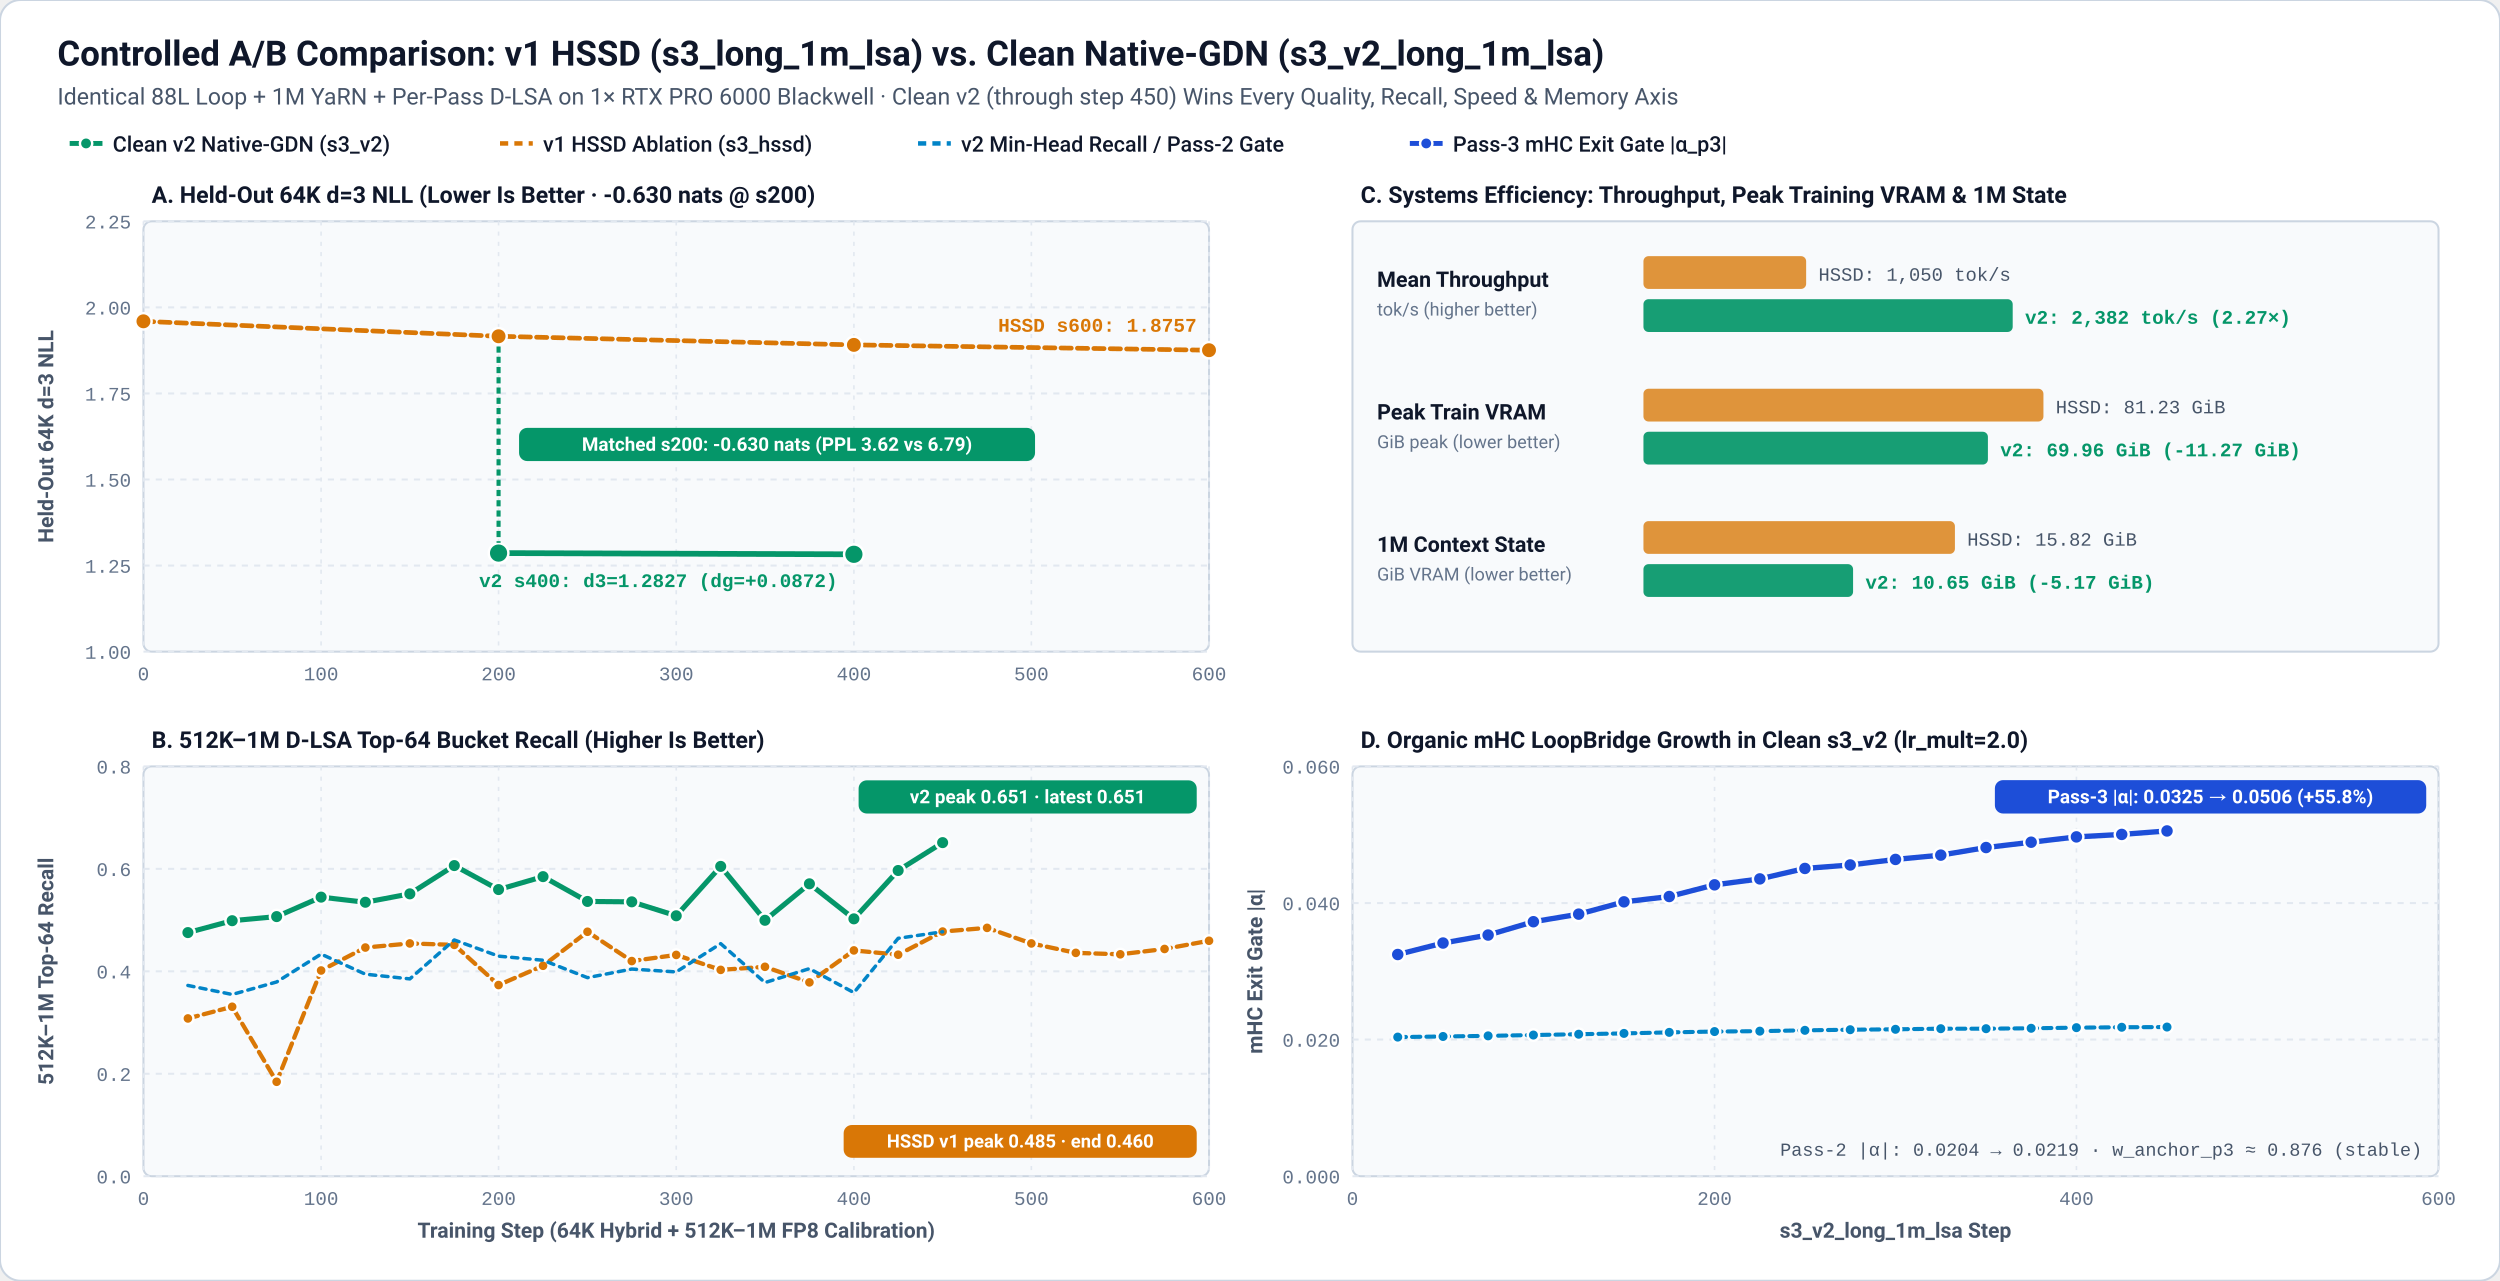
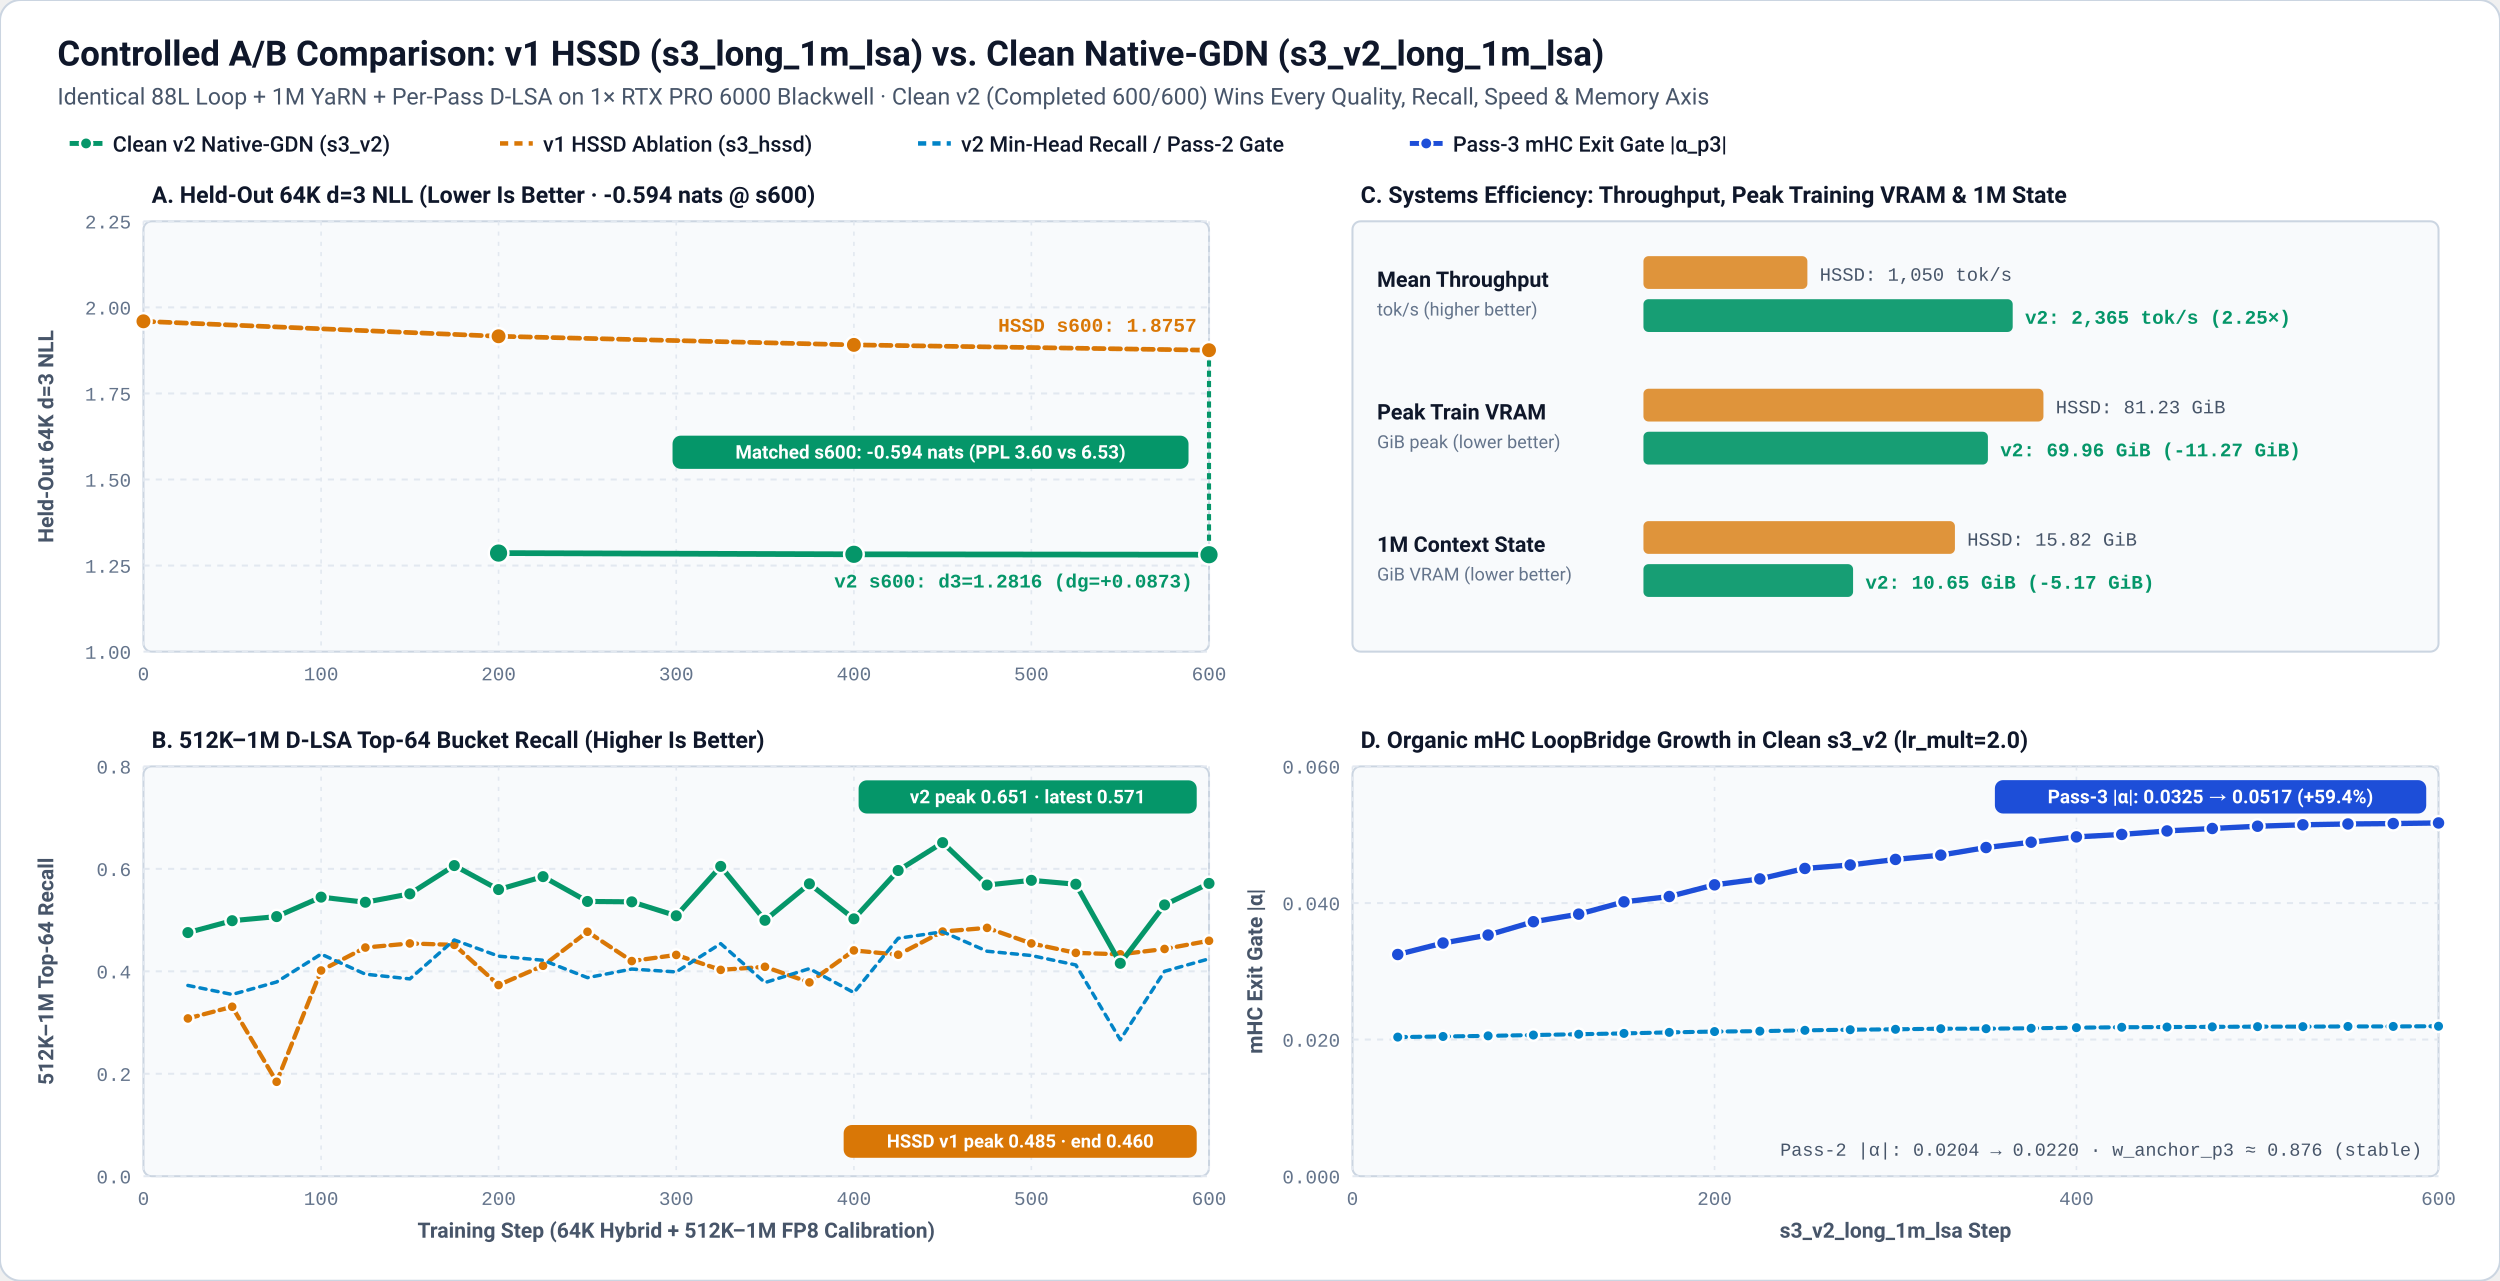
<svg xmlns="http://www.w3.org/2000/svg" width="1220" height="625" viewBox="0 0 1220 625" role="img" aria-label="Controlled A/B Comparison: v1 HSSD (s3_long_1m_lsa) vs. Clean Native-GDN (s3_v2_long_1m_lsa)">
  <defs>
    <style type="text/css">
text { font-family: -apple-system, BlinkMacSystemFont, 'Segoe UI', Roboto, Helvetica, Arial, sans-serif; }
.mono { font-family: 'SFMono-Regular', Menlo, Consolas, 'Liberation Mono', monospace; }
</style>
  </defs>
  <rect x="0" y="0" width="1220" height="625" rx="10" fill="#ffffff" stroke="#cbd5e1" stroke-width="1" />
  <text x="28" y="32" font-size="17" font-weight="700" fill="#0f172a">Controlled A/B Comparison: v1 HSSD (s3_long_1m_lsa) vs. Clean Native-GDN (s3_v2_long_1m_lsa)</text>
-   <text x="28" y="51" font-size="11.3" fill="#475569">Identical 88L Loop + 1M YaRN + Per-Pass D-LSA on 1× RTX PRO 6000 Blackwell · Clean v2 (through step 450) Wins Every Quality, Recall, Speed &amp; Memory Axis</text>
+   <text x="28" y="51" font-size="11.3" fill="#475569">Identical 88L Loop + 1M YaRN + Per-Pass D-LSA on 1× RTX PRO 6000 Blackwell · Clean v2 (Completed 600/600) Wins Every Quality, Recall, Speed &amp; Memory Axis</text>
  <line x1="34.0" y1="70.0" x2="50.0" y2="70.0" stroke="#059669" stroke-width="2.4" />
  <circle cx="42.0" cy="70.0" r="3.0" fill="#059669" stroke="#ffffff" stroke-width="1.2" />
  <text x="55.0" y="74.0" font-size="10.5" font-weight="500" fill="#0f172a" text-anchor="start">Clean v2 Native-GDN (s3_v2)</text>
  <line x1="244.0" y1="70.0" x2="260.0" y2="70.0" stroke="#d97706" stroke-width="2.2" stroke-dasharray="4,3" />
  <text x="265.0" y="74.0" font-size="10.5" font-weight="500" fill="#0f172a" text-anchor="start">v1 HSSD Ablation (s3_hssd)</text>
  <line x1="448.0" y1="70.0" x2="464.0" y2="70.0" stroke="#0284c7" stroke-width="2.2" stroke-dasharray="4,3" />
  <text x="469.0" y="74.0" font-size="10.5" font-weight="500" fill="#0f172a" text-anchor="start">v2 Min-Head Recall / Pass-2 Gate</text>
  <line x1="688.0" y1="70.0" x2="704.0" y2="70.0" stroke="#1d4ed8" stroke-width="2.4" />
  <circle cx="696.0" cy="70.0" r="3.0" fill="#1d4ed8" stroke="#ffffff" stroke-width="1.2" />
  <text x="709.0" y="74.0" font-size="10.5" font-weight="500" fill="#0f172a" text-anchor="start">Pass-3 mHC Exit Gate |α_p3|</text>
  <rect x="70.0" y="108.0" width="520.0" height="210.0" rx="4.0" fill="#f8fafc" stroke="#cbd5e1" stroke-width="1.0" />
-   <text x="74.0" y="99.0" font-size="11.3" font-weight="700" fill="#0f172a" text-anchor="start">A. Held-Out 64K d=3 NLL (Lower Is Better · -0.630 nats @ s200)</text>
+   <text x="74.0" y="99.0" font-size="11.3" font-weight="700" fill="#0f172a" text-anchor="start">A. Held-Out 64K d=3 NLL (Lower Is Better · -0.594 nats @ s600)</text>
  <line x1="70.0" y1="318.0" x2="590.0" y2="318.0" stroke="#e2e8f0" stroke-width="1.0" stroke-dasharray="3,3" />
  <text x="64.0" y="321.5" font-size="9.4" font-weight="400" fill="#64748b" text-anchor="end" class="mono">1.00</text>
  <line x1="70.0" y1="276.0" x2="590.0" y2="276.0" stroke="#e2e8f0" stroke-width="1.0" stroke-dasharray="3,3" />
  <text x="64.0" y="279.5" font-size="9.4" font-weight="400" fill="#64748b" text-anchor="end" class="mono">1.25</text>
  <line x1="70.0" y1="234.0" x2="590.0" y2="234.0" stroke="#e2e8f0" stroke-width="1.0" stroke-dasharray="3,3" />
  <text x="64.0" y="237.5" font-size="9.4" font-weight="400" fill="#64748b" text-anchor="end" class="mono">1.50</text>
  <line x1="70.0" y1="192.0" x2="590.0" y2="192.0" stroke="#e2e8f0" stroke-width="1.0" stroke-dasharray="3,3" />
  <text x="64.0" y="195.5" font-size="9.4" font-weight="400" fill="#64748b" text-anchor="end" class="mono">1.75</text>
  <line x1="70.0" y1="150.0" x2="590.0" y2="150.0" stroke="#e2e8f0" stroke-width="1.0" stroke-dasharray="3,3" />
  <text x="64.0" y="153.5" font-size="9.4" font-weight="400" fill="#64748b" text-anchor="end" class="mono">2.00</text>
  <line x1="70.0" y1="108.0" x2="590.0" y2="108.0" stroke="#e2e8f0" stroke-width="1.0" stroke-dasharray="3,3" />
  <text x="64.0" y="111.5" font-size="9.4" font-weight="400" fill="#64748b" text-anchor="end" class="mono">2.25</text>
  <line x1="70.0" y1="108.0" x2="70.0" y2="318.0" stroke="#e2e8f0" stroke-width="0.8" stroke-dasharray="2,3" />
  <text x="70.0" y="332.0" font-size="9.4" font-weight="400" fill="#64748b" text-anchor="middle" class="mono">0</text>
  <line x1="156.7" y1="108.0" x2="156.7" y2="318.0" stroke="#e2e8f0" stroke-width="0.8" stroke-dasharray="2,3" />
  <text x="156.7" y="332.0" font-size="9.4" font-weight="400" fill="#64748b" text-anchor="middle" class="mono">100</text>
  <line x1="243.3" y1="108.0" x2="243.3" y2="318.0" stroke="#e2e8f0" stroke-width="0.8" stroke-dasharray="2,3" />
  <text x="243.3" y="332.0" font-size="9.4" font-weight="400" fill="#64748b" text-anchor="middle" class="mono">200</text>
  <line x1="330.0" y1="108.0" x2="330.0" y2="318.0" stroke="#e2e8f0" stroke-width="0.8" stroke-dasharray="2,3" />
  <text x="330.0" y="332.0" font-size="9.4" font-weight="400" fill="#64748b" text-anchor="middle" class="mono">300</text>
  <line x1="416.7" y1="108.0" x2="416.7" y2="318.0" stroke="#e2e8f0" stroke-width="0.8" stroke-dasharray="2,3" />
  <text x="416.7" y="332.0" font-size="9.4" font-weight="400" fill="#64748b" text-anchor="middle" class="mono">400</text>
  <line x1="503.3" y1="108.0" x2="503.3" y2="318.0" stroke="#e2e8f0" stroke-width="0.8" stroke-dasharray="2,3" />
  <text x="503.3" y="332.0" font-size="9.4" font-weight="400" fill="#64748b" text-anchor="middle" class="mono">500</text>
  <line x1="590.0" y1="108.0" x2="590.0" y2="318.0" stroke="#e2e8f0" stroke-width="0.8" stroke-dasharray="2,3" />
  <text x="590.0" y="332.0" font-size="9.4" font-weight="400" fill="#64748b" text-anchor="middle" class="mono">600</text>
  <text x="26.0" y="213.0" font-size="10.3" font-weight="600" fill="#475569" text-anchor="middle" transform="rotate(-90.0 26.0 213.0)">Held-Out 64K d=3 NLL</text>
  <polyline fill="none" stroke="#d97706" stroke-width="2.3" stroke-linejoin="round" stroke-linecap="round" stroke-dasharray="5,3" points="70.0,156.8 243.3,164.1 416.7,168.3 590.0,170.9" />
  <circle cx="70.0" cy="156.8" r="4.0" fill="#d97706" stroke="#ffffff" stroke-width="1.2" />
  <circle cx="243.3" cy="164.1" r="4.0" fill="#d97706" stroke="#ffffff" stroke-width="1.2" />
  <circle cx="416.7" cy="168.3" r="4.0" fill="#d97706" stroke="#ffffff" stroke-width="1.2" />
  <circle cx="590.0" cy="170.9" r="4.0" fill="#d97706" stroke="#ffffff" stroke-width="1.2" />
  <text x="584.0" y="161.9" font-size="9.5" font-weight="700" fill="#d97706" text-anchor="end" class="mono">HSSD s600: 1.8757</text>
-   <polyline fill="none" stroke="#059669" stroke-width="2.8" stroke-linejoin="round" stroke-linecap="round" points="243.3,269.9 416.7,270.5" />
+   <polyline fill="none" stroke="#059669" stroke-width="2.8" stroke-linejoin="round" stroke-linecap="round" points="243.3,269.9 416.7,270.5 590.0,270.7" />
  <circle cx="243.3" cy="269.9" r="4.8" fill="#059669" stroke="#ffffff" stroke-width="1.2" />
  <circle cx="416.7" cy="270.5" r="4.8" fill="#059669" stroke="#ffffff" stroke-width="1.2" />
-   <line x1="243.3" y1="169.1" x2="243.3" y2="264.9" stroke="#059669" stroke-width="2.0" stroke-dasharray="3,2" />
-   <rect x="253.3" y="208.8" width="251.8" height="16.2" rx="4.0" fill="#059669" stroke="none" stroke-width="1.0" />
-   <text x="379.2" y="220.0" font-size="9.2" font-weight="600" fill="#ffffff" text-anchor="middle">Matched s200: -0.630 nats (PPL 3.62 vs 6.79)</text>
-   <text x="408.7" y="286.5" font-size="9.4" font-weight="700" fill="#059669" text-anchor="end" class="mono">v2 s400: d3=1.2827 (dg=+0.0872)</text>
+   <circle cx="590.0" cy="270.7" r="4.8" fill="#059669" stroke="#ffffff" stroke-width="1.2" />
+   <line x1="590.0" y1="175.9" x2="590.0" y2="265.7" stroke="#059669" stroke-width="2.0" stroke-dasharray="3,2" />
+   <rect x="328.2" y="212.6" width="251.8" height="16.2" rx="4.0" fill="#059669" stroke="none" stroke-width="1.0" />
+   <text x="454.1" y="223.8" font-size="9.2" font-weight="600" fill="#ffffff" text-anchor="middle">Matched s600: -0.594 nats (PPL 3.60 vs 6.53)</text>
+   <text x="582.0" y="286.7" font-size="9.4" font-weight="700" fill="#059669" text-anchor="end" class="mono">v2 s600: d3=1.2816 (dg=+0.0873)</text>
  <rect x="70.0" y="374.0" width="520.0" height="200.0" rx="4.0" fill="#f8fafc" stroke="#cbd5e1" stroke-width="1.0" />
  <text x="74.0" y="365.0" font-size="11.3" font-weight="700" fill="#0f172a" text-anchor="start">B. 512K–1M D-LSA Top-64 Bucket Recall (Higher Is Better)</text>
  <line x1="70.0" y1="574.0" x2="590.0" y2="574.0" stroke="#e2e8f0" stroke-width="1.0" stroke-dasharray="3,3" />
  <text x="64.0" y="577.5" font-size="9.4" font-weight="400" fill="#64748b" text-anchor="end" class="mono">0.0</text>
  <line x1="70.0" y1="524.0" x2="590.0" y2="524.0" stroke="#e2e8f0" stroke-width="1.0" stroke-dasharray="3,3" />
  <text x="64.0" y="527.5" font-size="9.4" font-weight="400" fill="#64748b" text-anchor="end" class="mono">0.2</text>
  <line x1="70.0" y1="474.0" x2="590.0" y2="474.0" stroke="#e2e8f0" stroke-width="1.0" stroke-dasharray="3,3" />
  <text x="64.0" y="477.5" font-size="9.4" font-weight="400" fill="#64748b" text-anchor="end" class="mono">0.4</text>
  <line x1="70.0" y1="424.0" x2="590.0" y2="424.0" stroke="#e2e8f0" stroke-width="1.0" stroke-dasharray="3,3" />
  <text x="64.0" y="427.5" font-size="9.4" font-weight="400" fill="#64748b" text-anchor="end" class="mono">0.6</text>
  <line x1="70.0" y1="374.0" x2="590.0" y2="374.0" stroke="#e2e8f0" stroke-width="1.0" stroke-dasharray="3,3" />
  <text x="64.0" y="377.5" font-size="9.4" font-weight="400" fill="#64748b" text-anchor="end" class="mono">0.8</text>
  <line x1="70.0" y1="374.0" x2="70.0" y2="574.0" stroke="#e2e8f0" stroke-width="0.8" stroke-dasharray="2,3" />
  <text x="70.0" y="588.0" font-size="9.4" font-weight="400" fill="#64748b" text-anchor="middle" class="mono">0</text>
  <line x1="156.7" y1="374.0" x2="156.7" y2="574.0" stroke="#e2e8f0" stroke-width="0.8" stroke-dasharray="2,3" />
  <text x="156.7" y="588.0" font-size="9.4" font-weight="400" fill="#64748b" text-anchor="middle" class="mono">100</text>
  <line x1="243.3" y1="374.0" x2="243.3" y2="574.0" stroke="#e2e8f0" stroke-width="0.8" stroke-dasharray="2,3" />
  <text x="243.3" y="588.0" font-size="9.4" font-weight="400" fill="#64748b" text-anchor="middle" class="mono">200</text>
  <line x1="330.0" y1="374.0" x2="330.0" y2="574.0" stroke="#e2e8f0" stroke-width="0.8" stroke-dasharray="2,3" />
  <text x="330.0" y="588.0" font-size="9.4" font-weight="400" fill="#64748b" text-anchor="middle" class="mono">300</text>
  <line x1="416.7" y1="374.0" x2="416.7" y2="574.0" stroke="#e2e8f0" stroke-width="0.8" stroke-dasharray="2,3" />
  <text x="416.7" y="588.0" font-size="9.4" font-weight="400" fill="#64748b" text-anchor="middle" class="mono">400</text>
  <line x1="503.3" y1="374.0" x2="503.3" y2="574.0" stroke="#e2e8f0" stroke-width="0.8" stroke-dasharray="2,3" />
  <text x="503.3" y="588.0" font-size="9.4" font-weight="400" fill="#64748b" text-anchor="middle" class="mono">500</text>
  <line x1="590.0" y1="374.0" x2="590.0" y2="574.0" stroke="#e2e8f0" stroke-width="0.8" stroke-dasharray="2,3" />
  <text x="590.0" y="588.0" font-size="9.4" font-weight="400" fill="#64748b" text-anchor="middle" class="mono">600</text>
  <text x="330.0" y="604.0" font-size="10.3" font-weight="600" fill="#475569" text-anchor="middle">Training Step (64K Hybrid + 512K–1M FP8 Calibration)</text>
  <text x="26.0" y="474.0" font-size="10.3" font-weight="600" fill="#475569" text-anchor="middle" transform="rotate(-90.0 26.0 474.0)">512K–1M Top-64 Recall</text>
  <polyline fill="none" stroke="#d97706" stroke-width="2.1" stroke-linejoin="round" stroke-linecap="round" stroke-dasharray="5,3" points="91.7,497.0 113.3,491.3 135.0,527.9 156.7,473.6 178.3,462.4 200.0,460.4 221.7,461.1 243.3,480.7 265.0,471.3 286.7,454.7 308.3,469.0 330.0,466.0 351.7,473.3 373.3,471.8 395.0,479.4 416.7,463.8 438.3,465.9 460.0,454.6 481.7,452.8 503.3,460.4 525.0,465.0 546.7,465.7 568.3,463.1 590.0,459.1" />
  <circle cx="91.7" cy="497.0" r="2.7" fill="#d97706" stroke="#ffffff" stroke-width="1.2" />
  <circle cx="113.3" cy="491.3" r="2.7" fill="#d97706" stroke="#ffffff" stroke-width="1.2" />
  <circle cx="135.0" cy="527.9" r="2.7" fill="#d97706" stroke="#ffffff" stroke-width="1.2" />
  <circle cx="156.7" cy="473.6" r="2.7" fill="#d97706" stroke="#ffffff" stroke-width="1.2" />
  <circle cx="178.3" cy="462.4" r="2.7" fill="#d97706" stroke="#ffffff" stroke-width="1.2" />
  <circle cx="200.0" cy="460.4" r="2.7" fill="#d97706" stroke="#ffffff" stroke-width="1.2" />
  <circle cx="221.7" cy="461.1" r="2.7" fill="#d97706" stroke="#ffffff" stroke-width="1.2" />
  <circle cx="243.3" cy="480.7" r="2.7" fill="#d97706" stroke="#ffffff" stroke-width="1.2" />
  <circle cx="265.0" cy="471.3" r="2.7" fill="#d97706" stroke="#ffffff" stroke-width="1.2" />
  <circle cx="286.7" cy="454.7" r="2.7" fill="#d97706" stroke="#ffffff" stroke-width="1.2" />
  <circle cx="308.3" cy="469.0" r="2.7" fill="#d97706" stroke="#ffffff" stroke-width="1.2" />
  <circle cx="330.0" cy="466.0" r="2.7" fill="#d97706" stroke="#ffffff" stroke-width="1.2" />
  <circle cx="351.7" cy="473.3" r="2.7" fill="#d97706" stroke="#ffffff" stroke-width="1.2" />
  <circle cx="373.3" cy="471.8" r="2.7" fill="#d97706" stroke="#ffffff" stroke-width="1.2" />
  <circle cx="395.0" cy="479.4" r="2.7" fill="#d97706" stroke="#ffffff" stroke-width="1.2" />
  <circle cx="416.7" cy="463.8" r="2.7" fill="#d97706" stroke="#ffffff" stroke-width="1.2" />
  <circle cx="438.3" cy="465.9" r="2.7" fill="#d97706" stroke="#ffffff" stroke-width="1.2" />
  <circle cx="460.0" cy="454.6" r="2.7" fill="#d97706" stroke="#ffffff" stroke-width="1.2" />
  <circle cx="481.7" cy="452.8" r="2.7" fill="#d97706" stroke="#ffffff" stroke-width="1.2" />
  <circle cx="503.3" cy="460.4" r="2.7" fill="#d97706" stroke="#ffffff" stroke-width="1.2" />
  <circle cx="525.0" cy="465.0" r="2.7" fill="#d97706" stroke="#ffffff" stroke-width="1.2" />
  <circle cx="546.7" cy="465.7" r="2.7" fill="#d97706" stroke="#ffffff" stroke-width="1.2" />
  <circle cx="568.3" cy="463.1" r="2.7" fill="#d97706" stroke="#ffffff" stroke-width="1.2" />
  <circle cx="590.0" cy="459.1" r="2.7" fill="#d97706" stroke="#ffffff" stroke-width="1.2" />
-   <polyline fill="none" stroke="#0284c7" stroke-width="1.7" stroke-linejoin="round" stroke-linecap="round" stroke-dasharray="3,3" points="91.7,480.9 113.3,485.3 135.0,479.2 156.7,465.6 178.3,475.4 200.0,477.7 221.7,458.7 243.3,466.6 265.0,468.6 286.7,477.1 308.3,472.9 330.0,474.3 351.7,460.5 373.3,479.5 395.0,472.7 416.7,484.4 438.3,457.9 460.0,454.7" />
-   <polyline fill="none" stroke="#059669" stroke-width="2.5" stroke-linejoin="round" stroke-linecap="round" points="91.7,455.1 113.3,449.3 135.0,447.3 156.7,437.8 178.3,440.3 200.0,436.2 221.7,422.4 243.3,434.1 265.0,427.8 286.7,439.9 308.3,440.1 330.0,446.9 351.7,422.8 373.3,449.1 395.0,431.3 416.7,448.4 438.3,424.8 460.0,411.2" />
+   <polyline fill="none" stroke="#0284c7" stroke-width="1.7" stroke-linejoin="round" stroke-linecap="round" stroke-dasharray="3,3" points="91.7,480.9 113.3,485.3 135.0,479.2 156.7,465.6 178.3,475.4 200.0,477.7 221.7,458.7 243.3,466.6 265.0,468.6 286.7,477.1 308.3,472.9 330.0,474.3 351.7,460.5 373.3,479.5 395.0,472.7 416.7,484.4 438.3,457.9 460.0,454.7 481.7,464.2 503.3,466.3 525.0,470.9 546.7,507.4 568.3,474.0 590.0,467.9" />
+   <polyline fill="none" stroke="#059669" stroke-width="2.5" stroke-linejoin="round" stroke-linecap="round" points="91.7,455.1 113.3,449.3 135.0,447.3 156.7,437.8 178.3,440.3 200.0,436.2 221.7,422.4 243.3,434.1 265.0,427.8 286.7,439.9 308.3,440.1 330.0,446.9 351.7,422.8 373.3,449.1 395.0,431.3 416.7,448.4 438.3,424.8 460.0,411.2 481.7,431.9 503.3,429.6 525.0,431.5 546.7,470.1 568.3,441.6 590.0,431.1" />
  <circle cx="91.7" cy="455.1" r="3.3" fill="#059669" stroke="#ffffff" stroke-width="1.2" />
  <circle cx="113.3" cy="449.3" r="3.3" fill="#059669" stroke="#ffffff" stroke-width="1.2" />
  <circle cx="135.0" cy="447.3" r="3.3" fill="#059669" stroke="#ffffff" stroke-width="1.2" />
  <circle cx="156.7" cy="437.8" r="3.3" fill="#059669" stroke="#ffffff" stroke-width="1.2" />
  <circle cx="178.3" cy="440.3" r="3.3" fill="#059669" stroke="#ffffff" stroke-width="1.2" />
  <circle cx="200.0" cy="436.2" r="3.3" fill="#059669" stroke="#ffffff" stroke-width="1.2" />
  <circle cx="221.7" cy="422.4" r="3.3" fill="#059669" stroke="#ffffff" stroke-width="1.2" />
  <circle cx="243.3" cy="434.1" r="3.3" fill="#059669" stroke="#ffffff" stroke-width="1.2" />
  <circle cx="265.0" cy="427.8" r="3.3" fill="#059669" stroke="#ffffff" stroke-width="1.2" />
  <circle cx="286.7" cy="439.9" r="3.3" fill="#059669" stroke="#ffffff" stroke-width="1.2" />
  <circle cx="308.3" cy="440.1" r="3.3" fill="#059669" stroke="#ffffff" stroke-width="1.2" />
  <circle cx="330.0" cy="446.9" r="3.3" fill="#059669" stroke="#ffffff" stroke-width="1.2" />
  <circle cx="351.7" cy="422.8" r="3.3" fill="#059669" stroke="#ffffff" stroke-width="1.2" />
  <circle cx="373.3" cy="449.1" r="3.3" fill="#059669" stroke="#ffffff" stroke-width="1.2" />
  <circle cx="395.0" cy="431.3" r="3.3" fill="#059669" stroke="#ffffff" stroke-width="1.2" />
  <circle cx="416.7" cy="448.4" r="3.3" fill="#059669" stroke="#ffffff" stroke-width="1.2" />
  <circle cx="438.3" cy="424.8" r="3.3" fill="#059669" stroke="#ffffff" stroke-width="1.2" />
  <circle cx="460.0" cy="411.2" r="3.3" fill="#059669" stroke="#ffffff" stroke-width="1.2" />
+   <circle cx="481.7" cy="431.9" r="3.3" fill="#059669" stroke="#ffffff" stroke-width="1.2" />
+   <circle cx="503.3" cy="429.6" r="3.3" fill="#059669" stroke="#ffffff" stroke-width="1.2" />
+   <circle cx="525.0" cy="431.5" r="3.3" fill="#059669" stroke="#ffffff" stroke-width="1.2" />
+   <circle cx="546.7" cy="470.1" r="3.3" fill="#059669" stroke="#ffffff" stroke-width="1.2" />
+   <circle cx="568.3" cy="441.6" r="3.3" fill="#059669" stroke="#ffffff" stroke-width="1.2" />
+   <circle cx="590.0" cy="431.1" r="3.3" fill="#059669" stroke="#ffffff" stroke-width="1.2" />
  <rect x="419.0" y="380.8" width="165.0" height="16.2" rx="4.0" fill="#059669" stroke="none" stroke-width="1.0" />
-   <text x="501.5" y="392.0" font-size="9.2" font-weight="600" fill="#ffffff" text-anchor="middle">v2 peak 0.651 · latest 0.651</text>
+   <text x="501.5" y="392.0" font-size="9.2" font-weight="600" fill="#ffffff" text-anchor="middle">v2 peak 0.651 · latest 0.571</text>
  <rect x="411.7" y="549.0" width="172.3" height="16.0" rx="4.0" fill="#d97706" stroke="none" stroke-width="1.0" />
  <text x="497.9" y="560.0" font-size="9.0" font-weight="600" fill="#ffffff" text-anchor="middle">HSSD v1 peak 0.485 · end 0.460</text>
  <rect x="660.0" y="108.0" width="530.0" height="210.0" rx="4.0" fill="#f8fafc" stroke="#cbd5e1" stroke-width="1.0" />
  <text x="664.0" y="99.0" font-size="11.3" font-weight="700" fill="#0f172a" text-anchor="start">C. Systems Efficiency: Throughput, Peak Training VRAM &amp; 1M State</text>
  <text x="672.0" y="140.0" font-size="10.5" font-weight="700" fill="#0f172a" text-anchor="start">Mean Throughput</text>
  <text x="672.0" y="154.0" font-size="8.8" font-weight="400" fill="#64748b" text-anchor="start">tok/s (higher better)</text>
-   <rect x="802.0" y="125.0" width="79.4" height="16.0" rx="2.5" fill="#d97706" fill-opacity="0.78" stroke="none" stroke-width="1.0" />
-   <text x="887.4" y="137.0" font-size="9.2" font-weight="400" fill="#475569" text-anchor="start" class="mono">HSSD: 1,050 tok/s</text>
+   <rect x="802.0" y="125.0" width="80.0" height="16.0" rx="2.5" fill="#d97706" fill-opacity="0.78" stroke="none" stroke-width="1.0" />
+   <text x="888.0" y="137.0" font-size="9.2" font-weight="400" fill="#475569" text-anchor="start" class="mono">HSSD: 1,050 tok/s</text>
  <rect x="802.0" y="146.0" width="180.2" height="16.0" rx="2.5" fill="#059669" fill-opacity="0.92" stroke="none" stroke-width="1.0" />
-   <text x="988.2" y="158.0" font-size="9.4" font-weight="700" fill="#059669" text-anchor="start" class="mono">v2: 2,382 tok/s (2.27×)</text>
+   <text x="988.2" y="158.0" font-size="9.4" font-weight="700" fill="#059669" text-anchor="start" class="mono">v2: 2,365 tok/s (2.25×)</text>
  <text x="672.0" y="204.7" font-size="10.5" font-weight="700" fill="#0f172a" text-anchor="start">Peak Train VRAM</text>
  <text x="672.0" y="218.7" font-size="8.8" font-weight="400" fill="#64748b" text-anchor="start">GiB peak (lower better)</text>
  <rect x="802.0" y="189.7" width="195.2" height="16.0" rx="2.5" fill="#d97706" fill-opacity="0.78" stroke="none" stroke-width="1.0" />
  <text x="1003.2" y="201.7" font-size="9.2" font-weight="400" fill="#475569" text-anchor="start" class="mono">HSSD: 81.23 GiB</text>
  <rect x="802.0" y="210.7" width="168.1" height="16.0" rx="2.5" fill="#059669" fill-opacity="0.92" stroke="none" stroke-width="1.0" />
  <text x="976.1" y="222.7" font-size="9.4" font-weight="700" fill="#059669" text-anchor="start" class="mono">v2: 69.96 GiB (-11.27 GiB)</text>
  <text x="672.0" y="269.3" font-size="10.5" font-weight="700" fill="#0f172a" text-anchor="start">1M Context State</text>
  <text x="672.0" y="283.3" font-size="8.8" font-weight="400" fill="#64748b" text-anchor="start">GiB VRAM (lower better)</text>
  <rect x="802.0" y="254.3" width="152.0" height="16.0" rx="2.5" fill="#d97706" fill-opacity="0.78" stroke="none" stroke-width="1.0" />
  <text x="960.0" y="266.3" font-size="9.2" font-weight="400" fill="#475569" text-anchor="start" class="mono">HSSD: 15.82 GiB</text>
  <rect x="802.0" y="275.3" width="102.3" height="16.0" rx="2.5" fill="#059669" fill-opacity="0.92" stroke="none" stroke-width="1.0" />
  <text x="910.3" y="287.3" font-size="9.4" font-weight="700" fill="#059669" text-anchor="start" class="mono">v2: 10.65 GiB (-5.17 GiB)</text>
  <rect x="660.0" y="374.0" width="530.0" height="200.0" rx="4.0" fill="#f8fafc" stroke="#cbd5e1" stroke-width="1.0" />
  <text x="664.0" y="365.0" font-size="11.3" font-weight="700" fill="#0f172a" text-anchor="start">D. Organic mHC LoopBridge Growth in Clean s3_v2 (lr_mult=2.0)</text>
  <line x1="660.0" y1="574.0" x2="1190.0" y2="574.0" stroke="#e2e8f0" stroke-width="1.0" stroke-dasharray="3,3" />
  <text x="654.0" y="577.5" font-size="9.4" font-weight="400" fill="#64748b" text-anchor="end" class="mono">0.000</text>
  <line x1="660.0" y1="507.3" x2="1190.0" y2="507.3" stroke="#e2e8f0" stroke-width="1.0" stroke-dasharray="3,3" />
  <text x="654.0" y="510.8" font-size="9.4" font-weight="400" fill="#64748b" text-anchor="end" class="mono">0.020</text>
  <line x1="660.0" y1="440.7" x2="1190.0" y2="440.7" stroke="#e2e8f0" stroke-width="1.0" stroke-dasharray="3,3" />
  <text x="654.0" y="444.2" font-size="9.4" font-weight="400" fill="#64748b" text-anchor="end" class="mono">0.040</text>
  <line x1="660.0" y1="374.0" x2="1190.0" y2="374.0" stroke="#e2e8f0" stroke-width="1.0" stroke-dasharray="3,3" />
  <text x="654.0" y="377.5" font-size="9.4" font-weight="400" fill="#64748b" text-anchor="end" class="mono">0.060</text>
  <line x1="660.0" y1="374.0" x2="660.0" y2="574.0" stroke="#e2e8f0" stroke-width="0.8" stroke-dasharray="2,3" />
  <text x="660.0" y="588.0" font-size="9.4" font-weight="400" fill="#64748b" text-anchor="middle" class="mono">0</text>
  <line x1="836.7" y1="374.0" x2="836.7" y2="574.0" stroke="#e2e8f0" stroke-width="0.8" stroke-dasharray="2,3" />
  <text x="836.7" y="588.0" font-size="9.4" font-weight="400" fill="#64748b" text-anchor="middle" class="mono">200</text>
  <line x1="1013.3" y1="374.0" x2="1013.3" y2="574.0" stroke="#e2e8f0" stroke-width="0.8" stroke-dasharray="2,3" />
  <text x="1013.3" y="588.0" font-size="9.4" font-weight="400" fill="#64748b" text-anchor="middle" class="mono">400</text>
  <line x1="1190.0" y1="374.0" x2="1190.0" y2="574.0" stroke="#e2e8f0" stroke-width="0.8" stroke-dasharray="2,3" />
  <text x="1190.0" y="588.0" font-size="9.4" font-weight="400" fill="#64748b" text-anchor="middle" class="mono">600</text>
  <text x="925.0" y="604.0" font-size="10.3" font-weight="600" fill="#475569" text-anchor="middle">s3_v2_long_1m_lsa Step</text>
  <text x="616.0" y="474.0" font-size="10.3" font-weight="600" fill="#475569" text-anchor="middle" transform="rotate(-90.0 616.0 474.0)">mHC Exit Gate |α|</text>
-   <polyline fill="none" stroke="#0284c7" stroke-width="2.0" stroke-linejoin="round" stroke-linecap="round" stroke-dasharray="4,3" points="682.1,506.1 704.2,505.8 726.2,505.5 748.3,505.1 770.4,504.7 792.5,504.3 814.6,503.8 836.7,503.4 858.8,503.2 880.8,502.8 902.9,502.5 925.0,502.3 947.1,502.0 969.2,502.0 991.2,501.8 1013.3,501.5 1035.4,501.3 1057.5,501.2" />
+   <polyline fill="none" stroke="#0284c7" stroke-width="2.0" stroke-linejoin="round" stroke-linecap="round" stroke-dasharray="4,3" points="682.1,506.1 704.2,505.8 726.2,505.5 748.3,505.1 770.4,504.7 792.5,504.3 814.6,503.8 836.7,503.4 858.8,503.2 880.8,502.8 902.9,502.5 925.0,502.3 947.1,502.0 969.2,502.0 991.2,501.8 1013.3,501.5 1035.4,501.3 1057.5,501.2 1079.6,501.1 1101.7,501.0 1123.8,501.0 1145.8,500.9 1167.9,500.9 1190.0,500.8" />
  <circle cx="682.1" cy="506.1" r="2.8" fill="#0284c7" stroke="#ffffff" stroke-width="1.2" />
  <circle cx="704.2" cy="505.8" r="2.8" fill="#0284c7" stroke="#ffffff" stroke-width="1.2" />
  <circle cx="726.2" cy="505.5" r="2.8" fill="#0284c7" stroke="#ffffff" stroke-width="1.2" />
  <circle cx="748.3" cy="505.1" r="2.8" fill="#0284c7" stroke="#ffffff" stroke-width="1.2" />
  <circle cx="770.4" cy="504.7" r="2.8" fill="#0284c7" stroke="#ffffff" stroke-width="1.2" />
  <circle cx="792.5" cy="504.3" r="2.8" fill="#0284c7" stroke="#ffffff" stroke-width="1.2" />
  <circle cx="814.6" cy="503.8" r="2.8" fill="#0284c7" stroke="#ffffff" stroke-width="1.2" />
  <circle cx="836.7" cy="503.4" r="2.8" fill="#0284c7" stroke="#ffffff" stroke-width="1.2" />
  <circle cx="858.8" cy="503.2" r="2.8" fill="#0284c7" stroke="#ffffff" stroke-width="1.2" />
  <circle cx="880.8" cy="502.8" r="2.8" fill="#0284c7" stroke="#ffffff" stroke-width="1.2" />
  <circle cx="902.9" cy="502.5" r="2.8" fill="#0284c7" stroke="#ffffff" stroke-width="1.2" />
  <circle cx="925.0" cy="502.3" r="2.8" fill="#0284c7" stroke="#ffffff" stroke-width="1.2" />
  <circle cx="947.1" cy="502.0" r="2.8" fill="#0284c7" stroke="#ffffff" stroke-width="1.2" />
  <circle cx="969.2" cy="502.0" r="2.8" fill="#0284c7" stroke="#ffffff" stroke-width="1.2" />
  <circle cx="991.2" cy="501.8" r="2.8" fill="#0284c7" stroke="#ffffff" stroke-width="1.2" />
  <circle cx="1013.3" cy="501.5" r="2.8" fill="#0284c7" stroke="#ffffff" stroke-width="1.2" />
  <circle cx="1035.4" cy="501.3" r="2.8" fill="#0284c7" stroke="#ffffff" stroke-width="1.2" />
  <circle cx="1057.5" cy="501.2" r="2.8" fill="#0284c7" stroke="#ffffff" stroke-width="1.2" />
-   <polyline fill="none" stroke="#1d4ed8" stroke-width="2.6" stroke-linejoin="round" stroke-linecap="round" points="682.1,465.8 704.2,460.2 726.2,456.3 748.3,449.8 770.4,446.1 792.5,440.1 814.6,437.5 836.7,431.8 858.8,428.9 880.8,423.8 902.9,422.1 925.0,419.4 947.1,417.3 969.2,413.6 991.2,411.0 1013.3,408.4 1035.4,407.2 1057.5,405.5" />
+   <circle cx="1079.6" cy="501.1" r="2.8" fill="#0284c7" stroke="#ffffff" stroke-width="1.2" />
+   <circle cx="1101.7" cy="501.0" r="2.8" fill="#0284c7" stroke="#ffffff" stroke-width="1.2" />
+   <circle cx="1123.8" cy="501.0" r="2.8" fill="#0284c7" stroke="#ffffff" stroke-width="1.2" />
+   <circle cx="1145.8" cy="500.9" r="2.8" fill="#0284c7" stroke="#ffffff" stroke-width="1.2" />
+   <circle cx="1167.9" cy="500.9" r="2.8" fill="#0284c7" stroke="#ffffff" stroke-width="1.2" />
+   <circle cx="1190.0" cy="500.8" r="2.8" fill="#0284c7" stroke="#ffffff" stroke-width="1.2" />
+   <polyline fill="none" stroke="#1d4ed8" stroke-width="2.6" stroke-linejoin="round" stroke-linecap="round" points="682.1,465.8 704.2,460.2 726.2,456.3 748.3,449.8 770.4,446.1 792.5,440.1 814.6,437.5 836.7,431.8 858.8,428.9 880.8,423.8 902.9,422.1 925.0,419.4 947.1,417.3 969.2,413.6 991.2,411.0 1013.3,408.4 1035.4,407.2 1057.5,405.5 1079.6,404.3 1101.7,403.2 1123.8,402.5 1145.8,402.1 1167.9,401.9 1190.0,401.6" />
  <circle cx="682.1" cy="465.8" r="3.4" fill="#1d4ed8" stroke="#ffffff" stroke-width="1.2" />
  <circle cx="704.2" cy="460.2" r="3.4" fill="#1d4ed8" stroke="#ffffff" stroke-width="1.2" />
  <circle cx="726.2" cy="456.3" r="3.4" fill="#1d4ed8" stroke="#ffffff" stroke-width="1.2" />
  <circle cx="748.3" cy="449.8" r="3.4" fill="#1d4ed8" stroke="#ffffff" stroke-width="1.2" />
  <circle cx="770.4" cy="446.1" r="3.4" fill="#1d4ed8" stroke="#ffffff" stroke-width="1.2" />
  <circle cx="792.5" cy="440.1" r="3.4" fill="#1d4ed8" stroke="#ffffff" stroke-width="1.2" />
  <circle cx="814.6" cy="437.5" r="3.4" fill="#1d4ed8" stroke="#ffffff" stroke-width="1.2" />
  <circle cx="836.7" cy="431.8" r="3.4" fill="#1d4ed8" stroke="#ffffff" stroke-width="1.2" />
  <circle cx="858.8" cy="428.9" r="3.4" fill="#1d4ed8" stroke="#ffffff" stroke-width="1.2" />
  <circle cx="880.8" cy="423.8" r="3.4" fill="#1d4ed8" stroke="#ffffff" stroke-width="1.2" />
  <circle cx="902.9" cy="422.1" r="3.4" fill="#1d4ed8" stroke="#ffffff" stroke-width="1.2" />
  <circle cx="925.0" cy="419.4" r="3.4" fill="#1d4ed8" stroke="#ffffff" stroke-width="1.2" />
  <circle cx="947.1" cy="417.3" r="3.4" fill="#1d4ed8" stroke="#ffffff" stroke-width="1.2" />
  <circle cx="969.2" cy="413.6" r="3.4" fill="#1d4ed8" stroke="#ffffff" stroke-width="1.2" />
  <circle cx="991.2" cy="411.0" r="3.4" fill="#1d4ed8" stroke="#ffffff" stroke-width="1.2" />
  <circle cx="1013.3" cy="408.4" r="3.4" fill="#1d4ed8" stroke="#ffffff" stroke-width="1.2" />
  <circle cx="1035.4" cy="407.2" r="3.4" fill="#1d4ed8" stroke="#ffffff" stroke-width="1.2" />
  <circle cx="1057.5" cy="405.5" r="3.4" fill="#1d4ed8" stroke="#ffffff" stroke-width="1.2" />
+   <circle cx="1079.6" cy="404.3" r="3.4" fill="#1d4ed8" stroke="#ffffff" stroke-width="1.2" />
+   <circle cx="1101.7" cy="403.2" r="3.4" fill="#1d4ed8" stroke="#ffffff" stroke-width="1.2" />
+   <circle cx="1123.8" cy="402.5" r="3.4" fill="#1d4ed8" stroke="#ffffff" stroke-width="1.2" />
+   <circle cx="1145.8" cy="402.1" r="3.4" fill="#1d4ed8" stroke="#ffffff" stroke-width="1.2" />
+   <circle cx="1167.9" cy="401.9" r="3.4" fill="#1d4ed8" stroke="#ffffff" stroke-width="1.2" />
+   <circle cx="1190.0" cy="401.6" r="3.4" fill="#1d4ed8" stroke="#ffffff" stroke-width="1.2" />
  <rect x="973.5" y="380.7" width="210.5" height="16.3" rx="4.0" fill="#1d4ed8" stroke="none" stroke-width="1.0" />
-   <text x="1078.7" y="392.0" font-size="9.3" font-weight="600" fill="#ffffff" text-anchor="middle">Pass-3 |α|: 0.0325 → 0.0506 (+55.8%)</text>
-   <text x="1182.0" y="564.0" font-size="9.0" font-weight="400" fill="#475569" text-anchor="end" class="mono">Pass-2 |α|: 0.0204 → 0.0219 · w_anchor_p3 ≈ 0.876 (stable)</text>
+   <text x="1078.7" y="392.0" font-size="9.3" font-weight="600" fill="#ffffff" text-anchor="middle">Pass-3 |α|: 0.0325 → 0.0517 (+59.4%)</text>
+   <text x="1182.0" y="564.0" font-size="9.0" font-weight="400" fill="#475569" text-anchor="end" class="mono">Pass-2 |α|: 0.0204 → 0.0220 · w_anchor_p3 ≈ 0.876 (stable)</text>
</svg>
